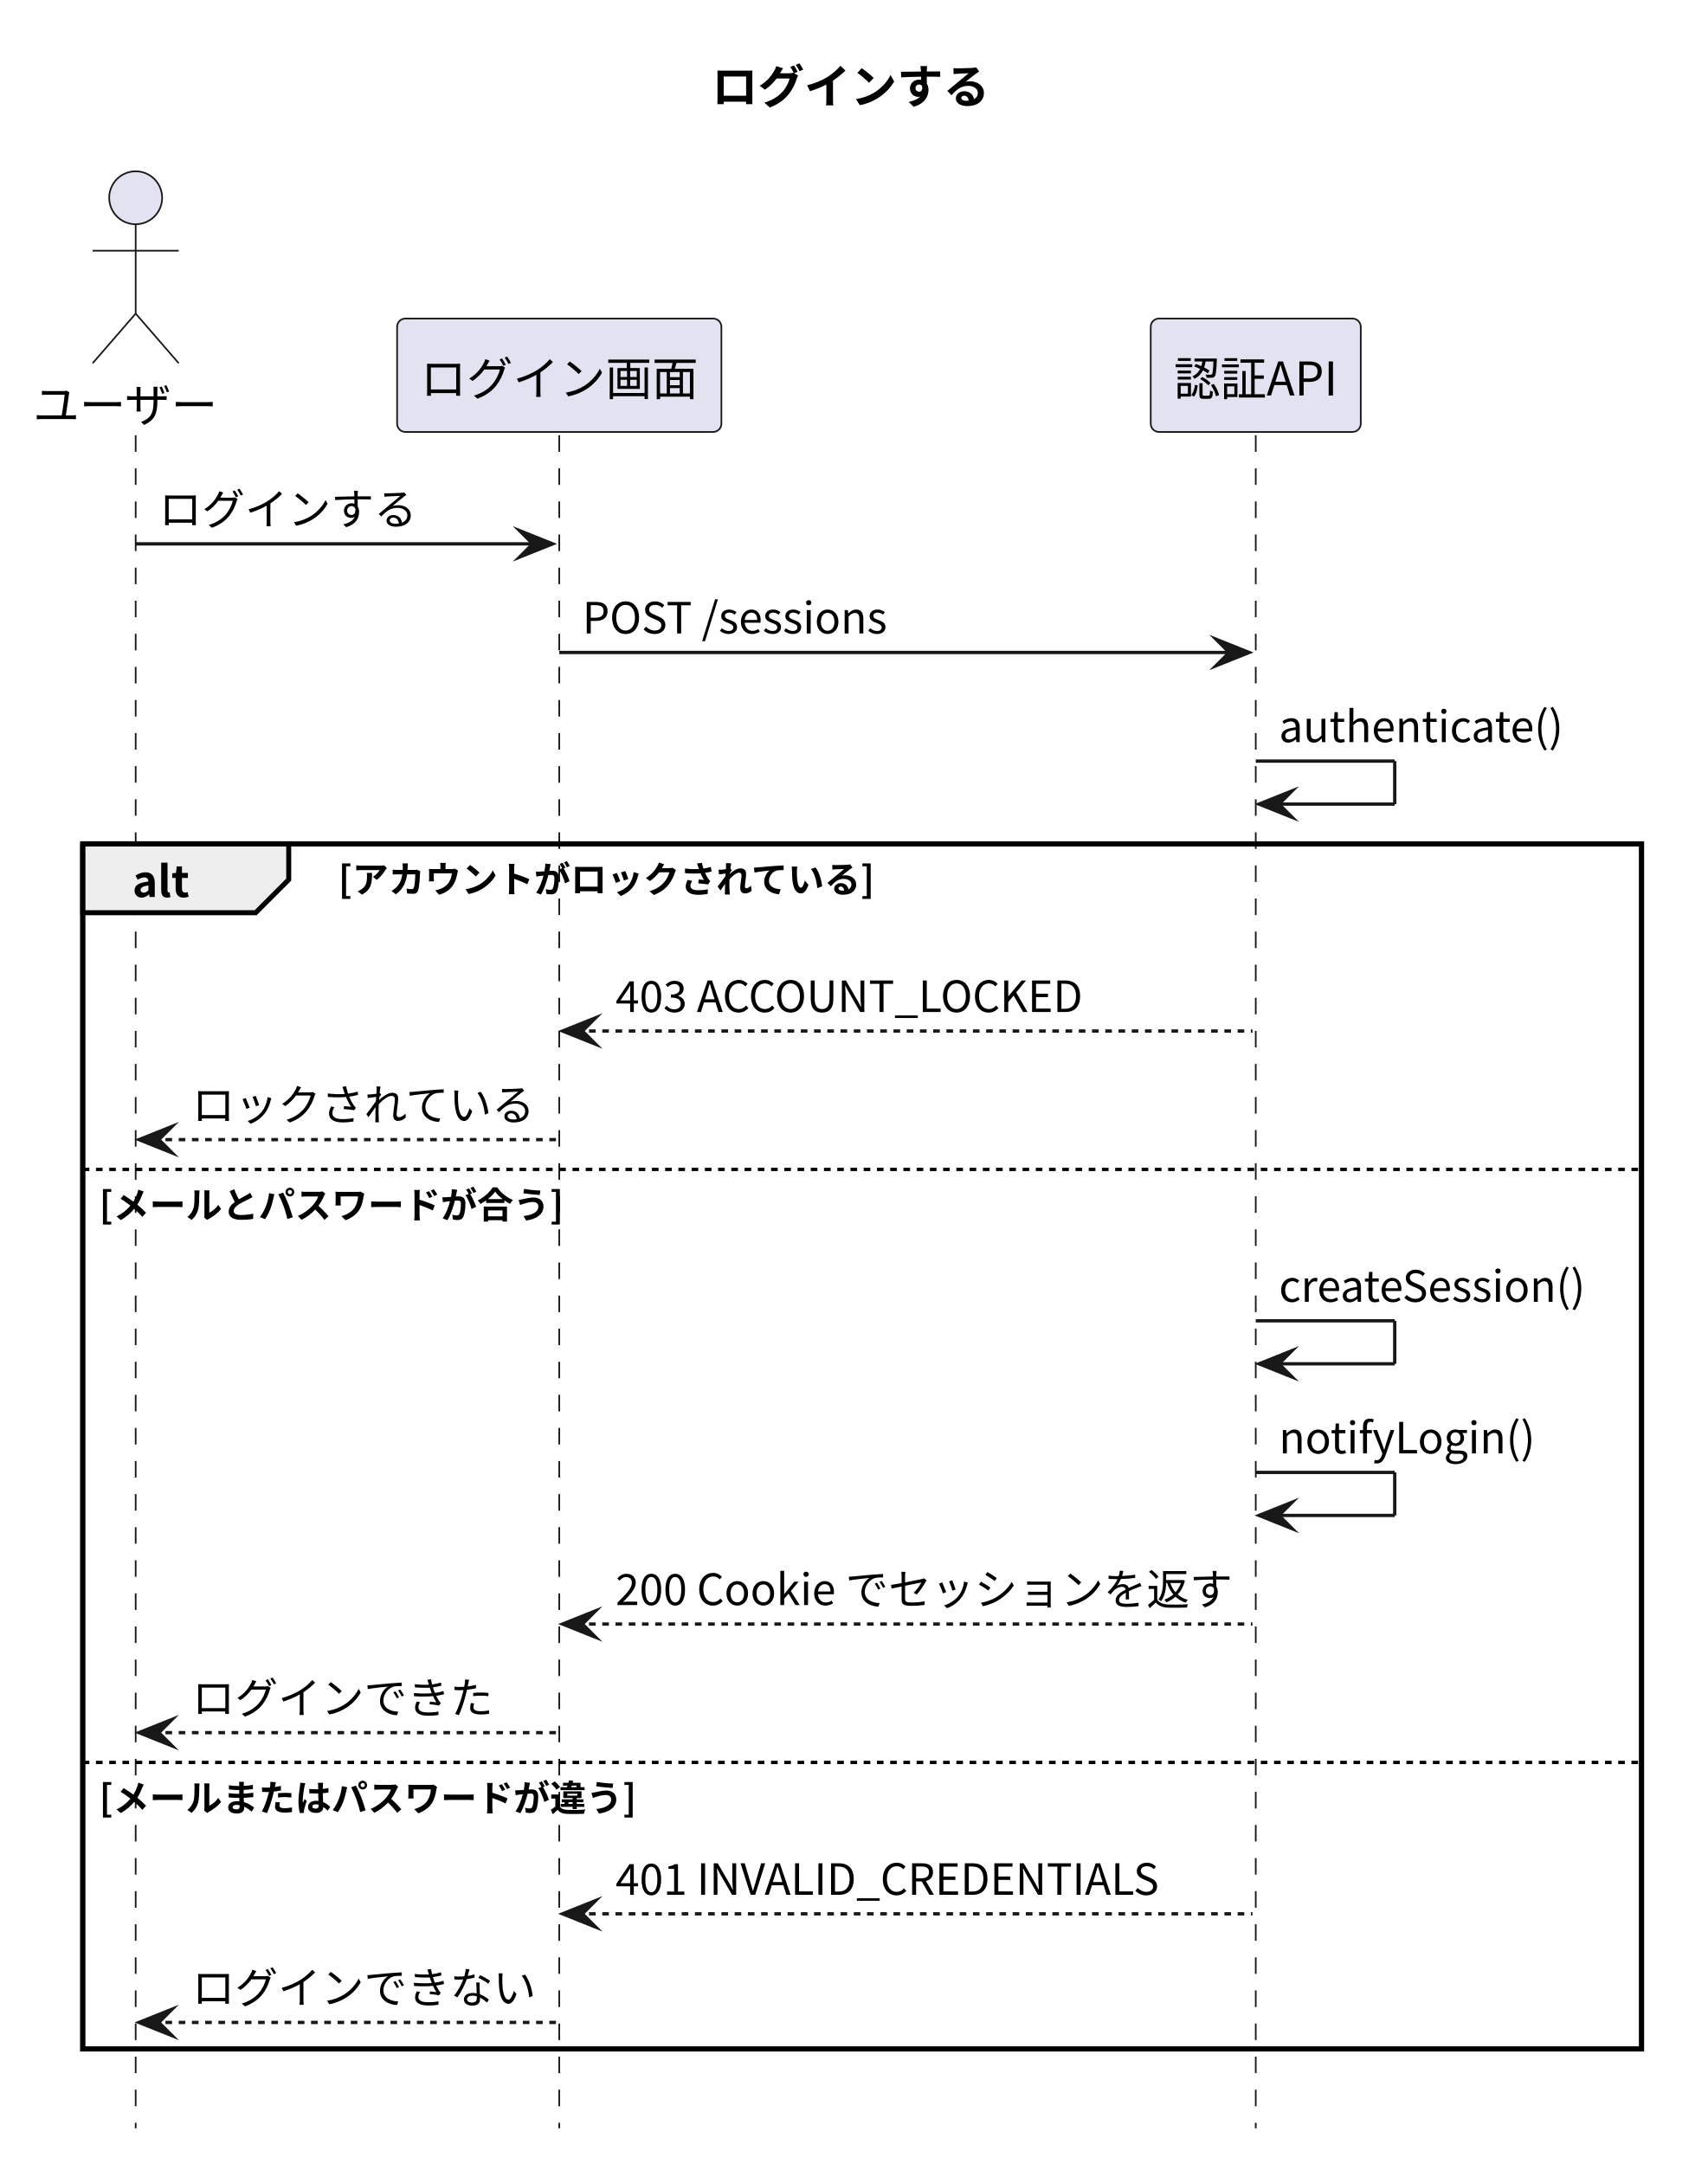
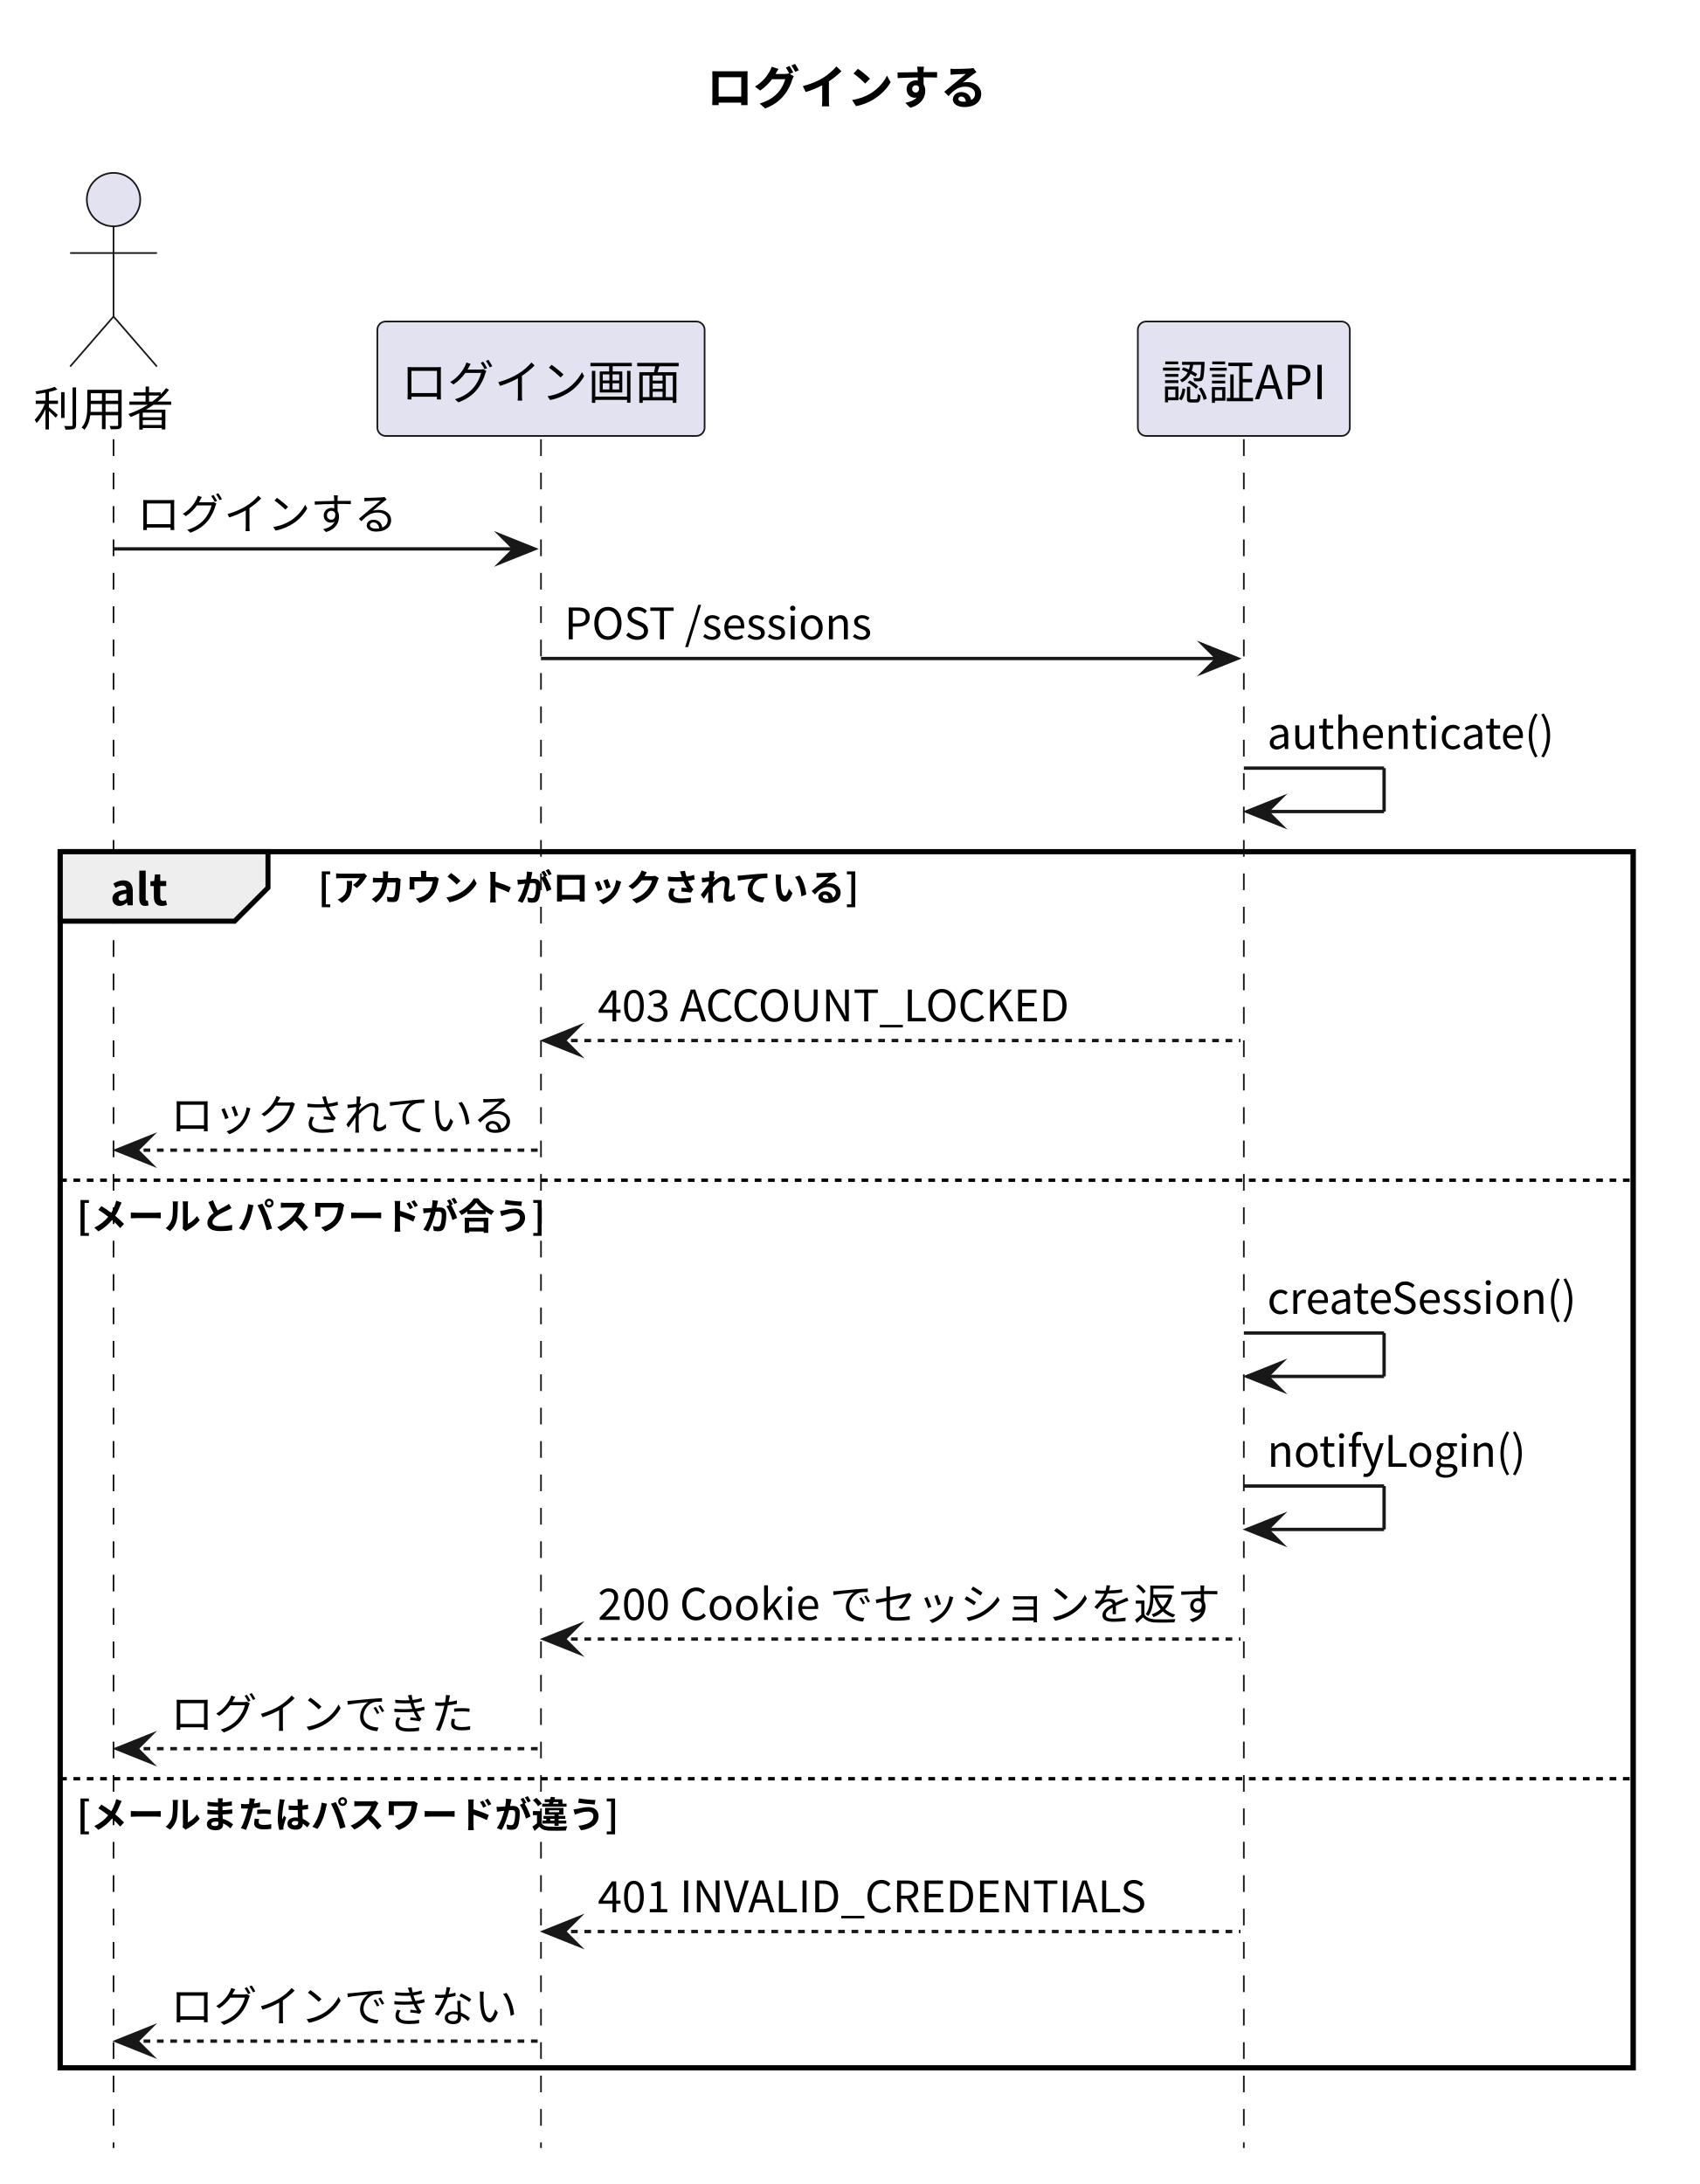
- <svg xmlns="http://www.w3.org/2000/svg" version="1.1" data-diagram-type="SEQUENCE" style="width:516px;height:654px;background:#FFFFFF;" width="516px" height="654px" viewBox="0 0 516 654" zoomAndPan="magnify" preserveAspectRatio="none" contentStyleType="text/css">
+ <svg xmlns="http://www.w3.org/2000/svg" version="1.1" data-diagram-type="SEQUENCE" style="width:509px;height:654px;background:#FFFFFF;" width="509px" height="654px" viewBox="0 0 509 654" zoomAndPan="magnify" preserveAspectRatio="none" contentStyleType="text/css">
  <defs />
  <g font-family="sans-serif" lengthAdjust="spacing">
    <g class="title" data-source-line="6">
-       <text x="215.03" y="31.24" fill="#000" font-size="14" textLength="84" font-weight="700" font-family="'Noto Sans CJK JP'">ログインする</text>
+       <text x="211.53" y="31.24" fill="#000" font-size="14" textLength="84" font-weight="700" font-family="'Noto Sans CJK JP'">ログインする</text>
    </g>
-     <rect x="25" y="255.016" width="471.059" height="364.2" fill="none" style="stroke:#000;stroke-width:1.5;" />
+     <rect x="18" y="255.016" width="471.059" height="364.2" fill="none" style="stroke:#000;stroke-width:1.5;" />
    <g class="participant-lifeline" data-qualified-name="User" data-entity-uid="part1" id="part1-lifeline" data-source-line="8">
      <g>
-         <rect x="37.5" y="131.544" width="8" height="511.672" fill="#000" fill-opacity="0" />
-         <line x1="41" y1="131.544" x2="41" y2="643.216" style="stroke:#181818;stroke-width:0.5;stroke-dasharray:5,5;" />
+         <rect x="30.5" y="131.544" width="8" height="511.672" fill="#000" fill-opacity="0" />
+         <line x1="34" y1="131.544" x2="34" y2="643.216" style="stroke:#181818;stroke-width:0.5;stroke-dasharray:5,5;" />
      </g>
    </g>
    <g class="participant-lifeline" data-qualified-name="Screen" data-entity-uid="part2" id="part2-lifeline" data-source-line="9">
      <g>
-         <rect x="165.5" y="131.544" width="8" height="511.672" fill="#000" fill-opacity="0" />
-         <line x1="169" y1="131.544" x2="169" y2="643.216" style="stroke:#181818;stroke-width:0.5;stroke-dasharray:5,5;" />
+         <rect x="158.5" y="131.544" width="8" height="511.672" fill="#000" fill-opacity="0" />
+         <line x1="162" y1="131.544" x2="162" y2="643.216" style="stroke:#181818;stroke-width:0.5;stroke-dasharray:5,5;" />
      </g>
    </g>
    <g class="participant-lifeline" data-qualified-name="API" data-entity-uid="part3" id="part3-lifeline" data-source-line="10">
      <g>
-         <rect x="375.972" y="131.544" width="8" height="511.672" fill="#000" fill-opacity="0" />
-         <line x1="379.472" y1="131.544" x2="379.472" y2="643.216" style="stroke:#181818;stroke-width:0.5;stroke-dasharray:5,5;" />
+         <rect x="368.972" y="131.544" width="8" height="511.672" fill="#000" fill-opacity="0" />
+         <line x1="372.472" y1="131.544" x2="372.472" y2="643.216" style="stroke:#181818;stroke-width:0.5;stroke-dasharray:5,5;" />
      </g>
    </g>
    <g class="participant participant-head" data-qualified-name="User" data-entity-uid="part1" id="part1-head" data-source-line="8">
-       <text x="10" y="127.512" fill="#000" font-size="14" textLength="56" font-family="'Noto Sans CJK JP'">ユーザー</text>
-       <ellipse cx="41" cy="59.772" rx="8" ry="8" fill="#E2E2F0" style="stroke:#181818;stroke-width:0.5;" />
-       <path d="M41,67.772 L41,94.772 M28,75.772 L54,75.772 M41,94.772 L28,109.772 M41,94.772 L54,109.772" style="stroke:#181818;stroke-width:0.5;" fill="none" />
+       <text x="10" y="127.512" fill="#000" font-size="14" textLength="42" font-family="'Noto Sans CJK JP'">利用者</text>
+       <ellipse cx="34" cy="59.772" rx="8" ry="8" fill="#E2E2F0" style="stroke:#181818;stroke-width:0.5;" />
+       <path d="M34,67.772 L34,94.772 M21,75.772 L47,75.772 M34,94.772 L21,109.772 M34,94.772 L47,109.772" style="stroke:#181818;stroke-width:0.5;" fill="none" />
    </g>
    <g class="participant participant-head" data-qualified-name="Screen" data-entity-uid="part2" id="part2-head" data-source-line="9">
-       <rect x="120" y="96.272" width="98" height="34.272" fill="#E2E2F0" style="stroke:#181818;stroke-width:0.5;" rx="2.5" ry="2.5" />
-       <text x="127" y="119.512" fill="#000" font-size="14" textLength="84" font-family="'Noto Sans CJK JP'">ログイン画面</text>
+       <rect x="113" y="96.272" width="98" height="34.272" fill="#E2E2F0" style="stroke:#181818;stroke-width:0.5;" rx="2.5" ry="2.5" />
+       <text x="120" y="119.512" fill="#000" font-size="14" textLength="84" font-family="'Noto Sans CJK JP'">ログイン画面</text>
    </g>
    <g class="participant participant-head" data-qualified-name="API" data-entity-uid="part3" id="part3-head" data-source-line="10">
-       <rect x="347.734" y="96.272" width="63.476" height="34.272" fill="#E2E2F0" style="stroke:#181818;stroke-width:0.5;" rx="2.5" ry="2.5" />
-       <text x="354.734" y="119.512" fill="#000" font-size="14" textLength="49.476" font-family="'Noto Sans CJK JP'">認証API</text>
+       <rect x="340.734" y="96.272" width="63.476" height="34.272" fill="#E2E2F0" style="stroke:#181818;stroke-width:0.5;" rx="2.5" ry="2.5" />
+       <text x="347.734" y="119.512" fill="#000" font-size="14" textLength="49.476" font-family="'Noto Sans CJK JP'">認証API</text>
    </g>
    <g class="message" data-entity-1="part1" data-entity-2="part2" id="msg1" data-source-line="12">
-       <polygon points="157,160.368,167,164.368,157,168.368,161,164.368" fill="#181818" style="stroke:#181818;stroke-width:1;stroke-linejoin:miter;stroke-miterlimit:10;" />
-       <line x1="41" y1="164.368" x2="163" y2="164.368" style="stroke:#181818;stroke-width:1;" />
-       <text x="48" y="158.624" fill="#000" font-size="13" textLength="78" font-family="'Noto Sans CJK JP'">ログインする</text>
+       <polygon points="150,160.368,160,164.368,150,168.368,154,164.368" fill="#181818" style="stroke:#181818;stroke-width:1;stroke-linejoin:miter;stroke-miterlimit:10;" />
+       <line x1="34" y1="164.368" x2="156" y2="164.368" style="stroke:#181818;stroke-width:1;" />
+       <text x="41" y="158.624" fill="#000" font-size="13" textLength="78" font-family="'Noto Sans CJK JP'">ログインする</text>
    </g>
    <g class="message" data-entity-1="part2" data-entity-2="part3" id="msg2" data-source-line="13">
-       <polygon points="367.472,193.192,377.472,197.192,367.472,201.192,371.472,197.192" fill="#181818" style="stroke:#181818;stroke-width:1;stroke-linejoin:miter;stroke-miterlimit:10;" />
-       <line x1="169" y1="197.192" x2="373.472" y2="197.192" style="stroke:#181818;stroke-width:1;" />
-       <text x="176" y="191.448" fill="#000" font-size="13" textLength="92.339" font-family="'Noto Sans CJK JP'">POST /sessions</text>
+       <polygon points="360.472,193.192,370.472,197.192,360.472,201.192,364.472,197.192" fill="#181818" style="stroke:#181818;stroke-width:1;stroke-linejoin:miter;stroke-miterlimit:10;" />
+       <line x1="162" y1="197.192" x2="366.472" y2="197.192" style="stroke:#181818;stroke-width:1;" />
+       <text x="169" y="191.448" fill="#000" font-size="13" textLength="92.339" font-family="'Noto Sans CJK JP'">POST /sessions</text>
    </g>
    <g class="message" data-entity-1="part3" data-entity-2="part3" id="msg3" data-source-line="14">
-       <line x1="379.472" y1="230.016" x2="421.472" y2="230.016" style="stroke:#181818;stroke-width:1;" />
-       <line x1="421.472" y1="230.016" x2="421.472" y2="243.016" style="stroke:#181818;stroke-width:1;" />
-       <line x1="380.472" y1="243.016" x2="421.472" y2="243.016" style="stroke:#181818;stroke-width:1;" />
-       <polygon points="390.472,239.016,380.472,243.016,390.472,247.016,386.472,243.016" fill="#181818" style="stroke:#181818;stroke-width:1;stroke-linejoin:miter;stroke-miterlimit:10;" />
-       <text x="386.472" y="224.272" fill="#000" font-size="13" textLength="86.45" font-family="'Noto Sans CJK JP'">authenticate()</text>
+       <line x1="372.472" y1="230.016" x2="414.472" y2="230.016" style="stroke:#181818;stroke-width:1;" />
+       <line x1="414.472" y1="230.016" x2="414.472" y2="243.016" style="stroke:#181818;stroke-width:1;" />
+       <line x1="373.472" y1="243.016" x2="414.472" y2="243.016" style="stroke:#181818;stroke-width:1;" />
+       <polygon points="383.472,239.016,373.472,243.016,383.472,247.016,379.472,243.016" fill="#181818" style="stroke:#181818;stroke-width:1;stroke-linejoin:miter;stroke-miterlimit:10;" />
+       <text x="379.472" y="224.272" fill="#000" font-size="13" textLength="86.45" font-family="'Noto Sans CJK JP'">authenticate()</text>
    </g>
-     <path d="M25,255.016 L87.251,255.016 L87.251,265.84 L77.251,275.84 L25,275.84 L25,255.016" style="stroke:#000;stroke-width:1.5;" fill="#EEE" />
-     <rect x="25" y="255.016" width="471.059" height="364.2" fill="none" style="stroke:#000;stroke-width:1.5;" />
-     <text x="40" y="271.096" fill="#000" font-size="13" textLength="17.251" font-weight="700" font-family="'Noto Sans CJK JP'">alt</text>
-     <text x="102.251" y="269.776" fill="#000" font-size="11" textLength="162.315" font-weight="700" font-family="'Noto Sans CJK JP'">[アカウントがロックされている]</text>
+     <path d="M18,255.016 L80.251,255.016 L80.251,265.84 L70.251,275.84 L18,275.84 L18,255.016" style="stroke:#000;stroke-width:1.5;" fill="#EEE" />
+     <rect x="18" y="255.016" width="471.059" height="364.2" fill="none" style="stroke:#000;stroke-width:1.5;" />
+     <text x="33" y="271.096" fill="#000" font-size="13" textLength="17.251" font-weight="700" font-family="'Noto Sans CJK JP'">alt</text>
+     <text x="95.251" y="269.776" fill="#000" font-size="11" textLength="162.315" font-weight="700" font-family="'Noto Sans CJK JP'">[アカウントがロックされている]</text>
    <g class="message" data-entity-1="part3" data-entity-2="part2" id="msg4" data-source-line="16">
-       <polygon points="180,307.592,170,311.592,180,315.592,176,311.592" fill="#181818" style="stroke:#181818;stroke-width:1;stroke-linejoin:miter;stroke-miterlimit:10;" />
-       <line x1="174" y1="311.592" x2="378.472" y2="311.592" style="stroke:#181818;stroke-width:1;stroke-dasharray:2,2;" />
-       <text x="186" y="305.848" fill="#000" font-size="13" textLength="142.519" font-family="'Noto Sans CJK JP'">403 ACCOUNT_LOCKED</text>
+       <polygon points="173,307.592,163,311.592,173,315.592,169,311.592" fill="#181818" style="stroke:#181818;stroke-width:1;stroke-linejoin:miter;stroke-miterlimit:10;" />
+       <line x1="167" y1="311.592" x2="371.472" y2="311.592" style="stroke:#181818;stroke-width:1;stroke-dasharray:2,2;" />
+       <text x="179" y="305.848" fill="#000" font-size="13" textLength="142.519" font-family="'Noto Sans CJK JP'">403 ACCOUNT_LOCKED</text>
    </g>
    <g class="message" data-entity-1="part2" data-entity-2="part1" id="msg5" data-source-line="17">
-       <polygon points="52,340.416,42,344.416,52,348.416,48,344.416" fill="#181818" style="stroke:#181818;stroke-width:1;stroke-linejoin:miter;stroke-miterlimit:10;" />
-       <line x1="46" y1="344.416" x2="168" y2="344.416" style="stroke:#181818;stroke-width:1;stroke-dasharray:2,2;" />
-       <text x="58" y="338.672" fill="#000" font-size="13" textLength="104" font-family="'Noto Sans CJK JP'">ロックされている</text>
+       <polygon points="45,340.416,35,344.416,45,348.416,41,344.416" fill="#181818" style="stroke:#181818;stroke-width:1;stroke-linejoin:miter;stroke-miterlimit:10;" />
+       <line x1="39" y1="344.416" x2="161" y2="344.416" style="stroke:#181818;stroke-width:1;stroke-dasharray:2,2;" />
+       <text x="51" y="338.672" fill="#000" font-size="13" textLength="104" font-family="'Noto Sans CJK JP'">ロックされている</text>
    </g>
-     <line x1="25" y1="353.416" x2="496.059" y2="353.416" style="stroke:#000;stroke-width:1;stroke-dasharray:2,2;" />
-     <text x="30" y="368.176" fill="#000" font-size="11" textLength="140.315" font-weight="700" font-family="'Noto Sans CJK JP'">[メールとパスワードが合う]</text>
+     <line x1="18" y1="353.416" x2="489.059" y2="353.416" style="stroke:#000;stroke-width:1;stroke-dasharray:2,2;" />
+     <text x="23" y="368.176" fill="#000" font-size="11" textLength="140.315" font-weight="700" font-family="'Noto Sans CJK JP'">[メールとパスワードが合う]</text>
    <g class="message" data-entity-1="part3" data-entity-2="part3" id="msg6" data-source-line="19">
-       <line x1="379.472" y1="399.168" x2="421.472" y2="399.168" style="stroke:#181818;stroke-width:1;" />
-       <line x1="421.472" y1="399.168" x2="421.472" y2="412.168" style="stroke:#181818;stroke-width:1;" />
-       <line x1="380.472" y1="412.168" x2="421.472" y2="412.168" style="stroke:#181818;stroke-width:1;" />
-       <polygon points="390.472,408.168,380.472,412.168,390.472,416.168,386.472,412.168" fill="#181818" style="stroke:#181818;stroke-width:1;stroke-linejoin:miter;stroke-miterlimit:10;" />
-       <text x="386.472" y="393.424" fill="#000" font-size="13" textLength="93.587" font-family="'Noto Sans CJK JP'">createSession()</text>
+       <line x1="372.472" y1="399.168" x2="414.472" y2="399.168" style="stroke:#181818;stroke-width:1;" />
+       <line x1="414.472" y1="399.168" x2="414.472" y2="412.168" style="stroke:#181818;stroke-width:1;" />
+       <line x1="373.472" y1="412.168" x2="414.472" y2="412.168" style="stroke:#181818;stroke-width:1;" />
+       <polygon points="383.472,408.168,373.472,412.168,383.472,416.168,379.472,412.168" fill="#181818" style="stroke:#181818;stroke-width:1;stroke-linejoin:miter;stroke-miterlimit:10;" />
+       <text x="379.472" y="393.424" fill="#000" font-size="13" textLength="93.587" font-family="'Noto Sans CJK JP'">createSession()</text>
    </g>
    <g class="message" data-entity-1="part3" data-entity-2="part3" id="msg7" data-source-line="20">
-       <line x1="379.472" y1="444.992" x2="421.472" y2="444.992" style="stroke:#181818;stroke-width:1;" />
-       <line x1="421.472" y1="444.992" x2="421.472" y2="457.992" style="stroke:#181818;stroke-width:1;" />
-       <line x1="380.472" y1="457.992" x2="421.472" y2="457.992" style="stroke:#181818;stroke-width:1;" />
-       <polygon points="390.472,453.992,380.472,457.992,390.472,461.992,386.472,457.992" fill="#181818" style="stroke:#181818;stroke-width:1;stroke-linejoin:miter;stroke-miterlimit:10;" />
-       <text x="386.472" y="439.248" fill="#000" font-size="13" textLength="77.844" font-family="'Noto Sans CJK JP'">notifyLogin()</text>
+       <line x1="372.472" y1="444.992" x2="414.472" y2="444.992" style="stroke:#181818;stroke-width:1;" />
+       <line x1="414.472" y1="444.992" x2="414.472" y2="457.992" style="stroke:#181818;stroke-width:1;" />
+       <line x1="373.472" y1="457.992" x2="414.472" y2="457.992" style="stroke:#181818;stroke-width:1;" />
+       <polygon points="383.472,453.992,373.472,457.992,383.472,461.992,379.472,457.992" fill="#181818" style="stroke:#181818;stroke-width:1;stroke-linejoin:miter;stroke-miterlimit:10;" />
+       <text x="379.472" y="439.248" fill="#000" font-size="13" textLength="77.844" font-family="'Noto Sans CJK JP'">notifyLogin()</text>
    </g>
    <g class="message" data-entity-1="part3" data-entity-2="part2" id="msg8" data-source-line="21">
-       <polygon points="180,486.816,170,490.816,180,494.816,176,490.816" fill="#181818" style="stroke:#181818;stroke-width:1;stroke-linejoin:miter;stroke-miterlimit:10;" />
-       <line x1="174" y1="490.816" x2="378.472" y2="490.816" style="stroke:#181818;stroke-width:1;stroke-dasharray:2,2;" />
-       <text x="186" y="485.072" fill="#000" font-size="13" textLength="186.472" font-family="'Noto Sans CJK JP'">200 Cookie でセッションを返す</text>
+       <polygon points="173,486.816,163,490.816,173,494.816,169,490.816" fill="#181818" style="stroke:#181818;stroke-width:1;stroke-linejoin:miter;stroke-miterlimit:10;" />
+       <line x1="167" y1="490.816" x2="371.472" y2="490.816" style="stroke:#181818;stroke-width:1;stroke-dasharray:2,2;" />
+       <text x="179" y="485.072" fill="#000" font-size="13" textLength="186.472" font-family="'Noto Sans CJK JP'">200 Cookie でセッションを返す</text>
    </g>
    <g class="message" data-entity-1="part2" data-entity-2="part1" id="msg9" data-source-line="22">
-       <polygon points="52,519.64,42,523.64,52,527.64,48,523.64" fill="#181818" style="stroke:#181818;stroke-width:1;stroke-linejoin:miter;stroke-miterlimit:10;" />
-       <line x1="46" y1="523.64" x2="168" y2="523.64" style="stroke:#181818;stroke-width:1;stroke-dasharray:2,2;" />
-       <text x="58" y="517.896" fill="#000" font-size="13" textLength="91" font-family="'Noto Sans CJK JP'">ログインできた</text>
+       <polygon points="45,519.64,35,523.64,45,527.64,41,523.64" fill="#181818" style="stroke:#181818;stroke-width:1;stroke-linejoin:miter;stroke-miterlimit:10;" />
+       <line x1="39" y1="523.64" x2="161" y2="523.64" style="stroke:#181818;stroke-width:1;stroke-dasharray:2,2;" />
+       <text x="51" y="517.896" fill="#000" font-size="13" textLength="91" font-family="'Noto Sans CJK JP'">ログインできた</text>
    </g>
-     <line x1="25" y1="532.64" x2="496.059" y2="532.64" style="stroke:#000;stroke-width:1;stroke-dasharray:2,2;" />
-     <text x="30" y="547.4" fill="#000" font-size="11" textLength="162.315" font-weight="700" font-family="'Noto Sans CJK JP'">[メールまたはパスワードが違う]</text>
+     <line x1="18" y1="532.64" x2="489.059" y2="532.64" style="stroke:#000;stroke-width:1;stroke-dasharray:2,2;" />
+     <text x="23" y="547.4" fill="#000" font-size="11" textLength="162.315" font-weight="700" font-family="'Noto Sans CJK JP'">[メールまたはパスワードが違う]</text>
    <g class="message" data-entity-1="part3" data-entity-2="part2" id="msg10" data-source-line="24">
-       <polygon points="180,574.392,170,578.392,180,582.392,176,578.392" fill="#181818" style="stroke:#181818;stroke-width:1;stroke-linejoin:miter;stroke-miterlimit:10;" />
-       <line x1="174" y1="578.392" x2="378.472" y2="578.392" style="stroke:#181818;stroke-width:1;stroke-dasharray:2,2;" />
-       <text x="186" y="572.648" fill="#000" font-size="13" textLength="164.736" font-family="'Noto Sans CJK JP'">401 INVALID_CREDENTIALS</text>
+       <polygon points="173,574.392,163,578.392,173,582.392,169,578.392" fill="#181818" style="stroke:#181818;stroke-width:1;stroke-linejoin:miter;stroke-miterlimit:10;" />
+       <line x1="167" y1="578.392" x2="371.472" y2="578.392" style="stroke:#181818;stroke-width:1;stroke-dasharray:2,2;" />
+       <text x="179" y="572.648" fill="#000" font-size="13" textLength="164.736" font-family="'Noto Sans CJK JP'">401 INVALID_CREDENTIALS</text>
    </g>
    <g class="message" data-entity-1="part2" data-entity-2="part1" id="msg11" data-source-line="25">
-       <polygon points="52,607.216,42,611.216,52,615.216,48,611.216" fill="#181818" style="stroke:#181818;stroke-width:1;stroke-linejoin:miter;stroke-miterlimit:10;" />
-       <line x1="46" y1="611.216" x2="168" y2="611.216" style="stroke:#181818;stroke-width:1;stroke-dasharray:2,2;" />
-       <text x="58" y="605.472" fill="#000" font-size="13" textLength="104" font-family="'Noto Sans CJK JP'">ログインできない</text>
+       <polygon points="45,607.216,35,611.216,45,615.216,41,611.216" fill="#181818" style="stroke:#181818;stroke-width:1;stroke-linejoin:miter;stroke-miterlimit:10;" />
+       <line x1="39" y1="611.216" x2="161" y2="611.216" style="stroke:#181818;stroke-width:1;stroke-dasharray:2,2;" />
+       <text x="51" y="605.472" fill="#000" font-size="13" textLength="104" font-family="'Noto Sans CJK JP'">ログインできない</text>
    </g>
  </g>
</svg>
